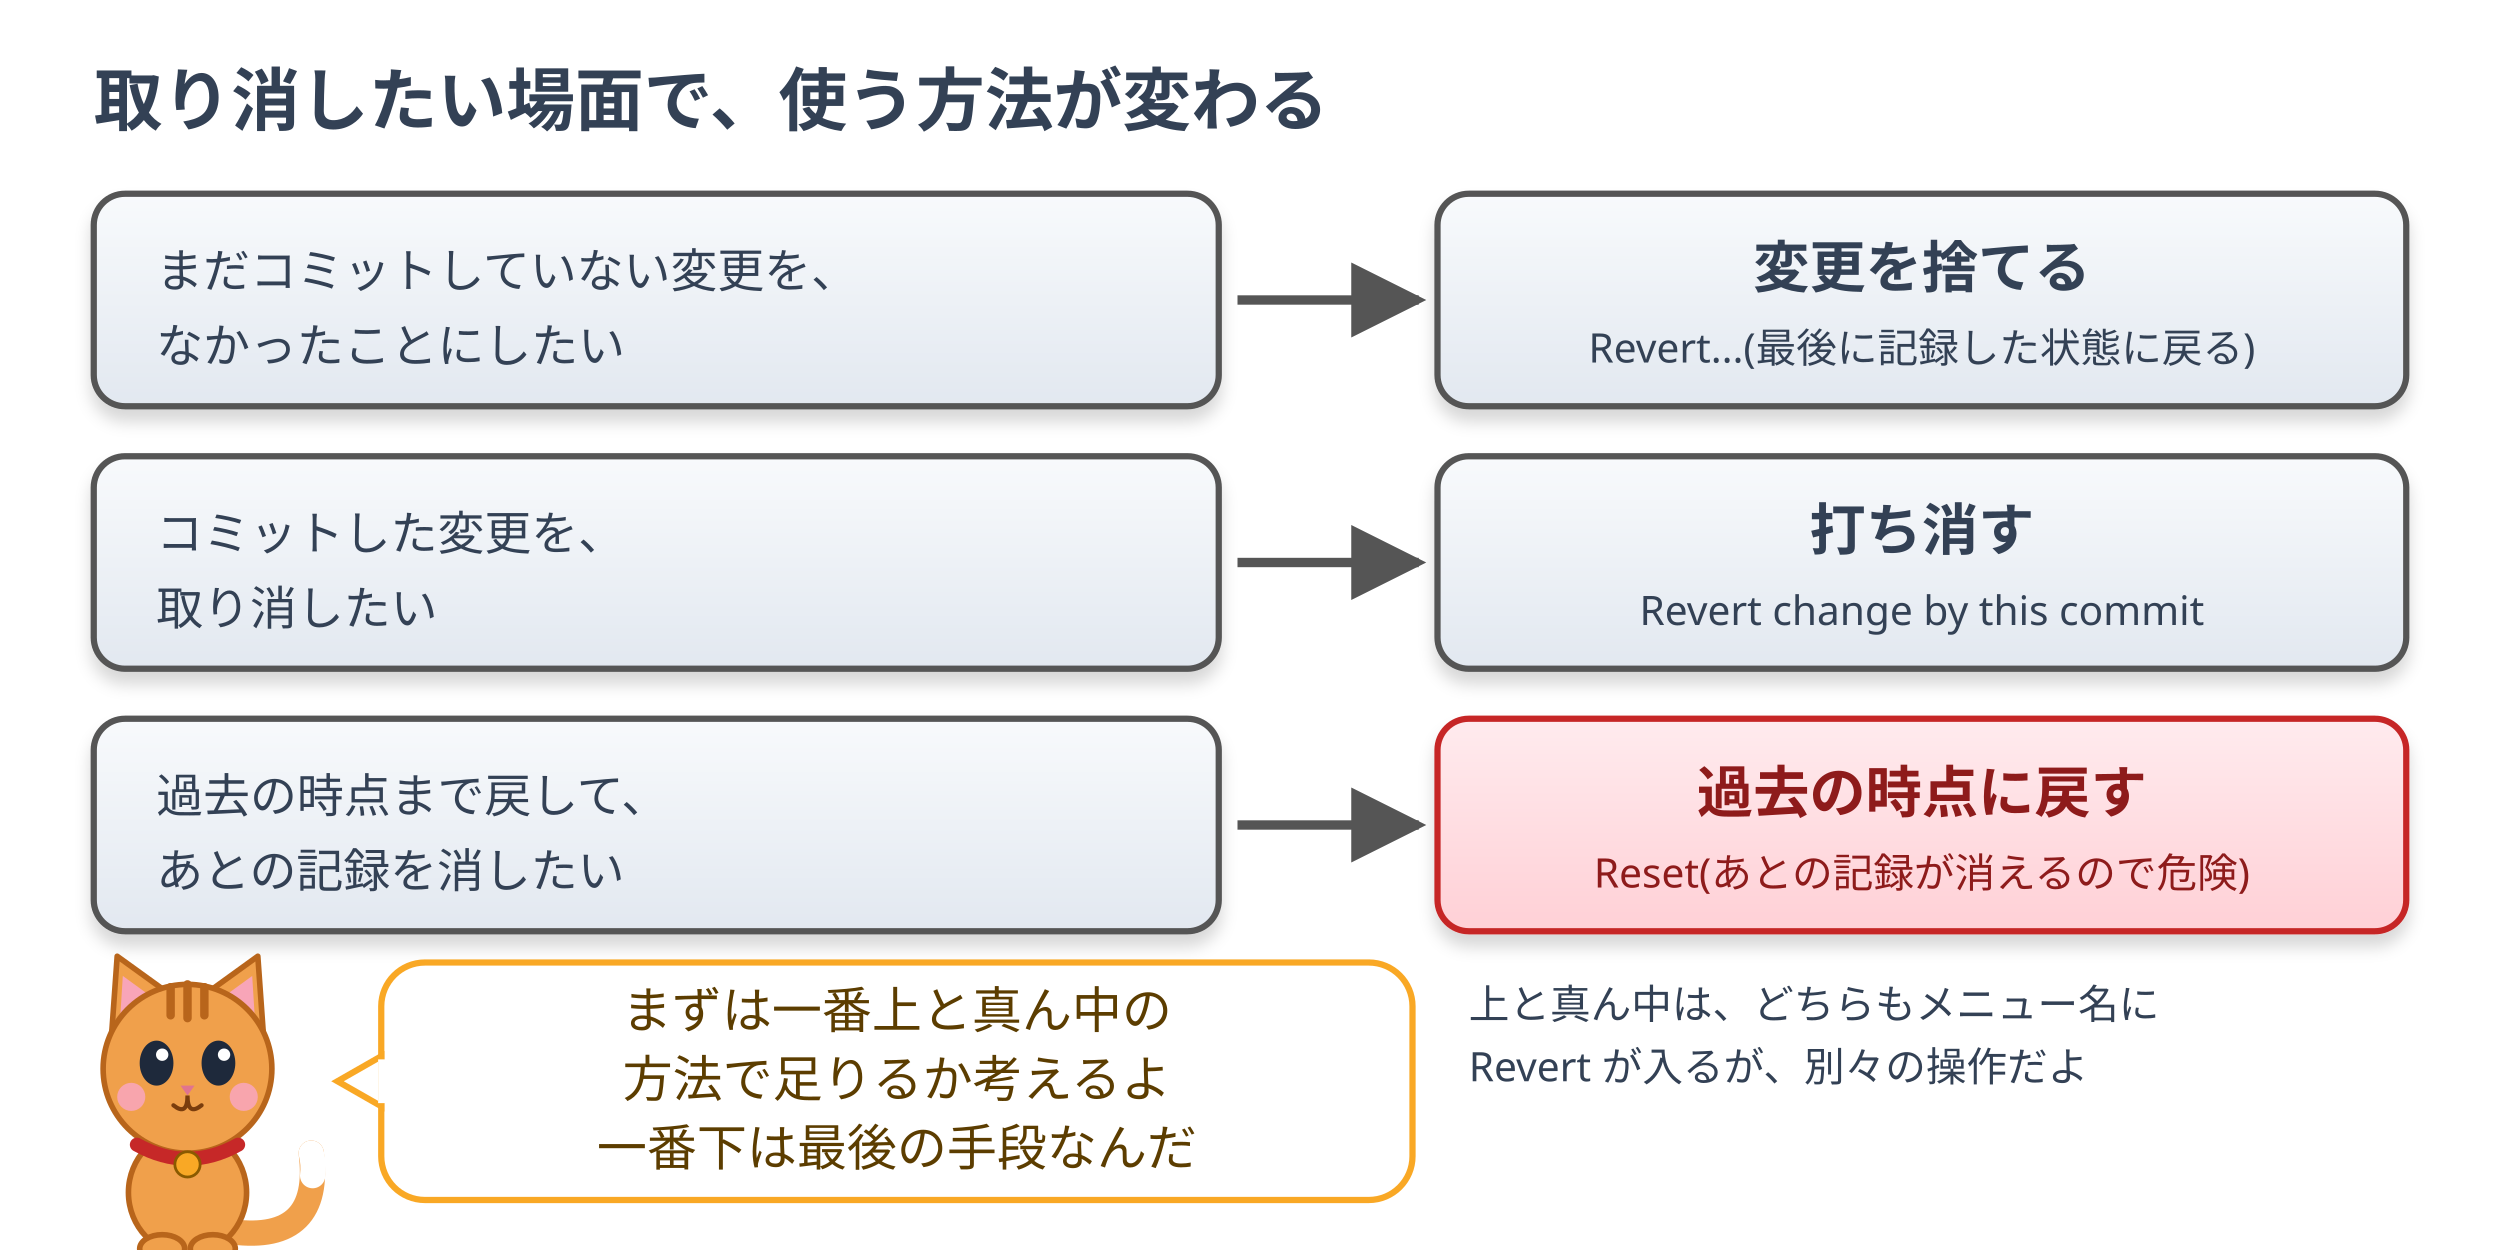
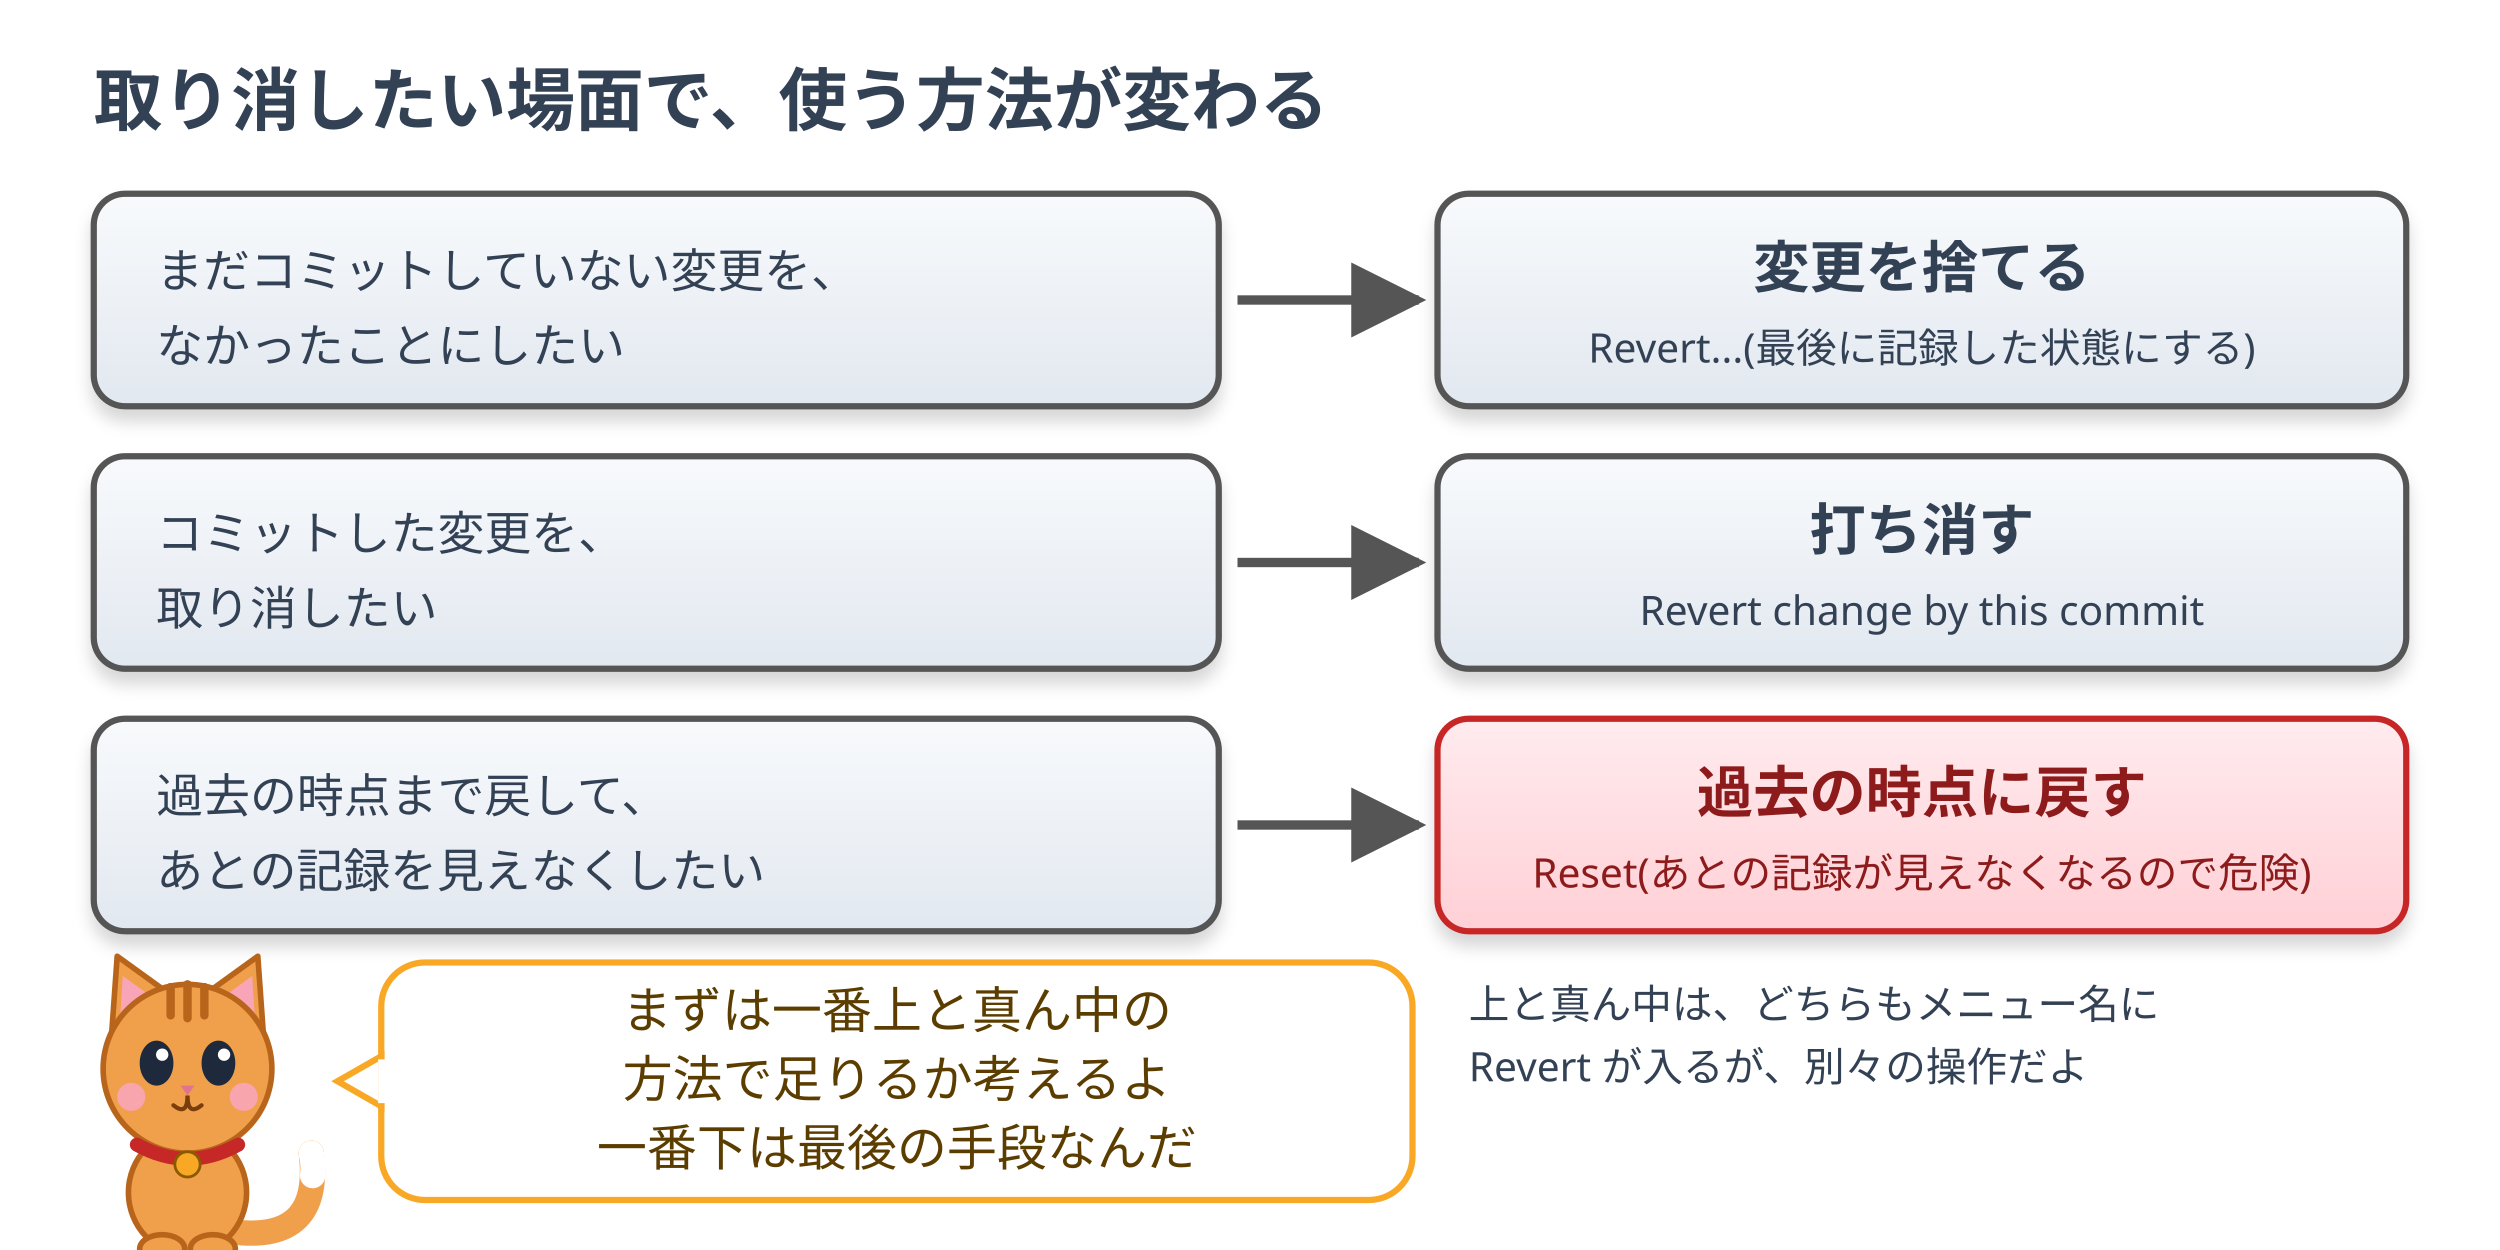
<svg xmlns="http://www.w3.org/2000/svg" viewBox="0 0 800 400" width="800" height="400" font-family="'Segoe UI','Yu Gothic UI','Meiryo',sans-serif" role="img">
  <defs>
    <filter id="sh" x="-10%" y="-10%" width="120%" height="130%">
      <feDropShadow dx="0" dy="4" stdDeviation="2.5" flood-color="#000" flood-opacity="0.16" />
    </filter>
    <linearGradient id="gGray" x1="0" y1="0" x2="0" y2="1">
      <stop offset="0" stop-color="#f8fafc" />
      <stop offset="1" stop-color="#e2e8f0" />
    </linearGradient>
    <linearGradient id="gYel" x1="0" y1="0" x2="0" y2="1">
      <stop offset="0" stop-color="#fff8e1" />
      <stop offset="1" stop-color="#ffecb3" />
    </linearGradient>
    <linearGradient id="gRed" x1="0" y1="0" x2="0" y2="1">
      <stop offset="0" stop-color="#ffebee" />
      <stop offset="1" stop-color="#ffd0d6" />
    </linearGradient>
    <marker id="ar" viewBox="0 0 10 10" refX="9" refY="5" markerWidth="8" markerHeight="8" orient="auto-start-reverse">
      <path d="M0 0L10 5L0 10z" fill="#555555" />
    </marker>
  </defs>
  <rect width="800" height="400" fill="#ffffff" />
  <text x="30" y="40" font-size="22" fill="#334155" text-anchor="start" font-weight="700">取り消したい場面で、使う方法が変わる</text>
  <rect x="30" y="62" width="360" height="68" rx="10" fill="url(#gGray)" stroke="#555555" stroke-width="2" filter="url(#sh)" />
  <text x="50" y="92" font-size="15" fill="#334155" text-anchor="start">まだコミットしていない変更を、</text>
  <text x="50" y="116" font-size="15" fill="#334155" text-anchor="start">なかったことにしたい</text>
  <line x1="396" y1="96" x2="454" y2="96" stroke="#555555" stroke-width="3" marker-end="url(#ar)" />
  <rect x="460" y="62" width="310" height="68" rx="10" fill="url(#gGray)" stroke="#555555" stroke-width="2" filter="url(#sh)" />
  <text x="615" y="92" font-size="18" fill="#334155" text-anchor="middle" font-weight="700">変更を捨てる</text>
-   <text x="615" y="116" font-size="13" fill="#334155" text-anchor="middle">Revert...(最後に記録した状態に戻る)</text>
+   <text x="615" y="116" font-size="13" fill="#334155" text-anchor="middle">Revert...(最後に記録した状態にする)</text>
  <rect x="30" y="146" width="360" height="68" rx="10" fill="url(#gGray)" stroke="#555555" stroke-width="2" filter="url(#sh)" />
  <text x="50" y="176" font-size="15" fill="#334155" text-anchor="start">コミットした変更を、</text>
  <text x="50" y="200" font-size="15" fill="#334155" text-anchor="start">取り消したい</text>
  <line x1="396" y1="180" x2="454" y2="180" stroke="#555555" stroke-width="3" marker-end="url(#ar)" />
  <rect x="460" y="146" width="310" height="68" rx="10" fill="url(#gGray)" stroke="#555555" stroke-width="2" filter="url(#sh)" />
  <text x="615" y="176" font-size="18" fill="#334155" text-anchor="middle" font-weight="700">打ち消す</text>
  <text x="615" y="200" font-size="13" fill="#334155" text-anchor="middle">Revert change by this commit</text>
  <rect x="30" y="230" width="360" height="68" rx="10" fill="url(#gGray)" stroke="#555555" stroke-width="2" filter="url(#sh)" />
  <text x="50" y="260" font-size="15" fill="#334155" text-anchor="start">過去の時点まで戻して、</text>
-   <text x="50" y="284" font-size="15" fill="#334155" text-anchor="start">あとの記録を消したい</text>
+   <text x="50" y="284" font-size="15" fill="#334155" text-anchor="start">あとの記録を見えなくしたい</text>
  <line x1="396" y1="264" x2="454" y2="264" stroke="#555555" stroke-width="3" marker-end="url(#ar)" />
  <rect x="460" y="230" width="310" height="68" rx="10" fill="url(#gRed)" stroke="#c62828" stroke-width="2" filter="url(#sh)" />
  <text x="615" y="260" font-size="18" fill="#8e1b1b" text-anchor="middle" font-weight="700">過去の時点に戻す</text>
-   <text x="615" y="284" font-size="13" fill="#8e1b1b" text-anchor="middle">Reset(あとの記録が消えるので危険)</text>
+   <text x="615" y="284" font-size="13" fill="#8e1b1b" text-anchor="middle">Reset(あとの記録が見えなくなるので危険)</text>
  <text x="470" y="326" font-size="13" fill="#334155" text-anchor="start">上と真ん中は、どちらもメニュー名に</text>
  <text x="470" y="346" font-size="13" fill="#334155" text-anchor="start">Revert が入るが、別々の操作だよ</text>
  <g transform="translate(60 342) scale(0.9)">
    <path d="M16 58 Q48 62 44 30" fill="none" stroke="#f0a04b" stroke-width="9" stroke-linecap="round" />
    <path d="M44.5 38 Q45 34 44 30" fill="none" stroke="#ffffff" stroke-width="9" stroke-linecap="round" />
    <ellipse cx="0" cy="44" rx="21" ry="22" fill="#f0a04b" stroke="#b8651b" stroke-width="2" />
    <ellipse cx="-9" cy="64" rx="8" ry="5" fill="#f0a04b" stroke="#b8651b" stroke-width="2" />
    <ellipse cx="9" cy="64" rx="8" ry="5" fill="#f0a04b" stroke="#b8651b" stroke-width="2" />
    <polygon points="-27,-12 -25,-40 -7,-27" fill="#f0a04b" stroke="#b8651b" stroke-width="2" stroke-linejoin="round" />
    <polygon points="27,-12 25,-40 7,-27" fill="#f0a04b" stroke="#b8651b" stroke-width="2" stroke-linejoin="round" />
    <polygon points="-24,-17 -23,-33 -12,-25" fill="#f8a5b8" />
    <polygon points="24,-17 23,-33 12,-25" fill="#f8a5b8" />
    <circle cx="0" cy="0" r="30" fill="#f0a04b" stroke="#b8651b" stroke-width="2" />
    <path d="M-6 -29 L-6 -19 M0 -30 L0 -18 M6 -29 L6 -19" stroke="#b8651b" stroke-width="3" stroke-linecap="round" />
    <ellipse cx="-11" cy="-2" rx="6" ry="8" fill="#1e293b" />
    <circle cx="-9" cy="-5" r="2.2" fill="#fff" />
    <ellipse cx="11" cy="-2" rx="6" ry="8" fill="#1e293b" />
    <circle cx="13" cy="-5" r="2.2" fill="#fff" />
    <circle cx="-20" cy="10" r="5" fill="#f8a5b8" opacity="0.9" />
    <circle cx="20" cy="10" r="5" fill="#f8a5b8" opacity="0.9" />
    <polygon points="-2.5,6 2.5,6 0,9.5" fill="#e0748f" />
    <path d="M-5 13 Q0 17 0 9.5 Q0 17 5 13" fill="none" stroke="#7a3d0d" stroke-width="1.5" stroke-linecap="round" />
    <path d="M-18 27 Q0 37 18 27" fill="none" stroke="#c62828" stroke-width="5" stroke-linecap="round" />
    <circle cx="0" cy="34" r="4.5" fill="#f9a825" stroke="#8a5a00" stroke-width="1" />
  </g>
  <rect x="122" y="308" width="330" height="76" rx="14" fill="#ffffff" stroke="#f9a825" stroke-width="2" />
  <polygon points="122,338.0 108,346.0 122,354.0" fill="#ffffff" stroke="#f9a825" stroke-width="2" />
  <rect x="121" y="339.0" width="3" height="14" fill="#ffffff" />
  <text x="287.0" y="329.0" font-size="16" fill="#5c3d00" text-anchor="middle">まずは一番上と真ん中の</text>
  <text x="287.0" y="351.0" font-size="16" fill="#5c3d00" text-anchor="middle">方法で足りるか考えるよ</text>
  <text x="287.0" y="373.0" font-size="16" fill="#5c3d00" text-anchor="middle">一番下は最後の手段なんだ</text>
</svg>
